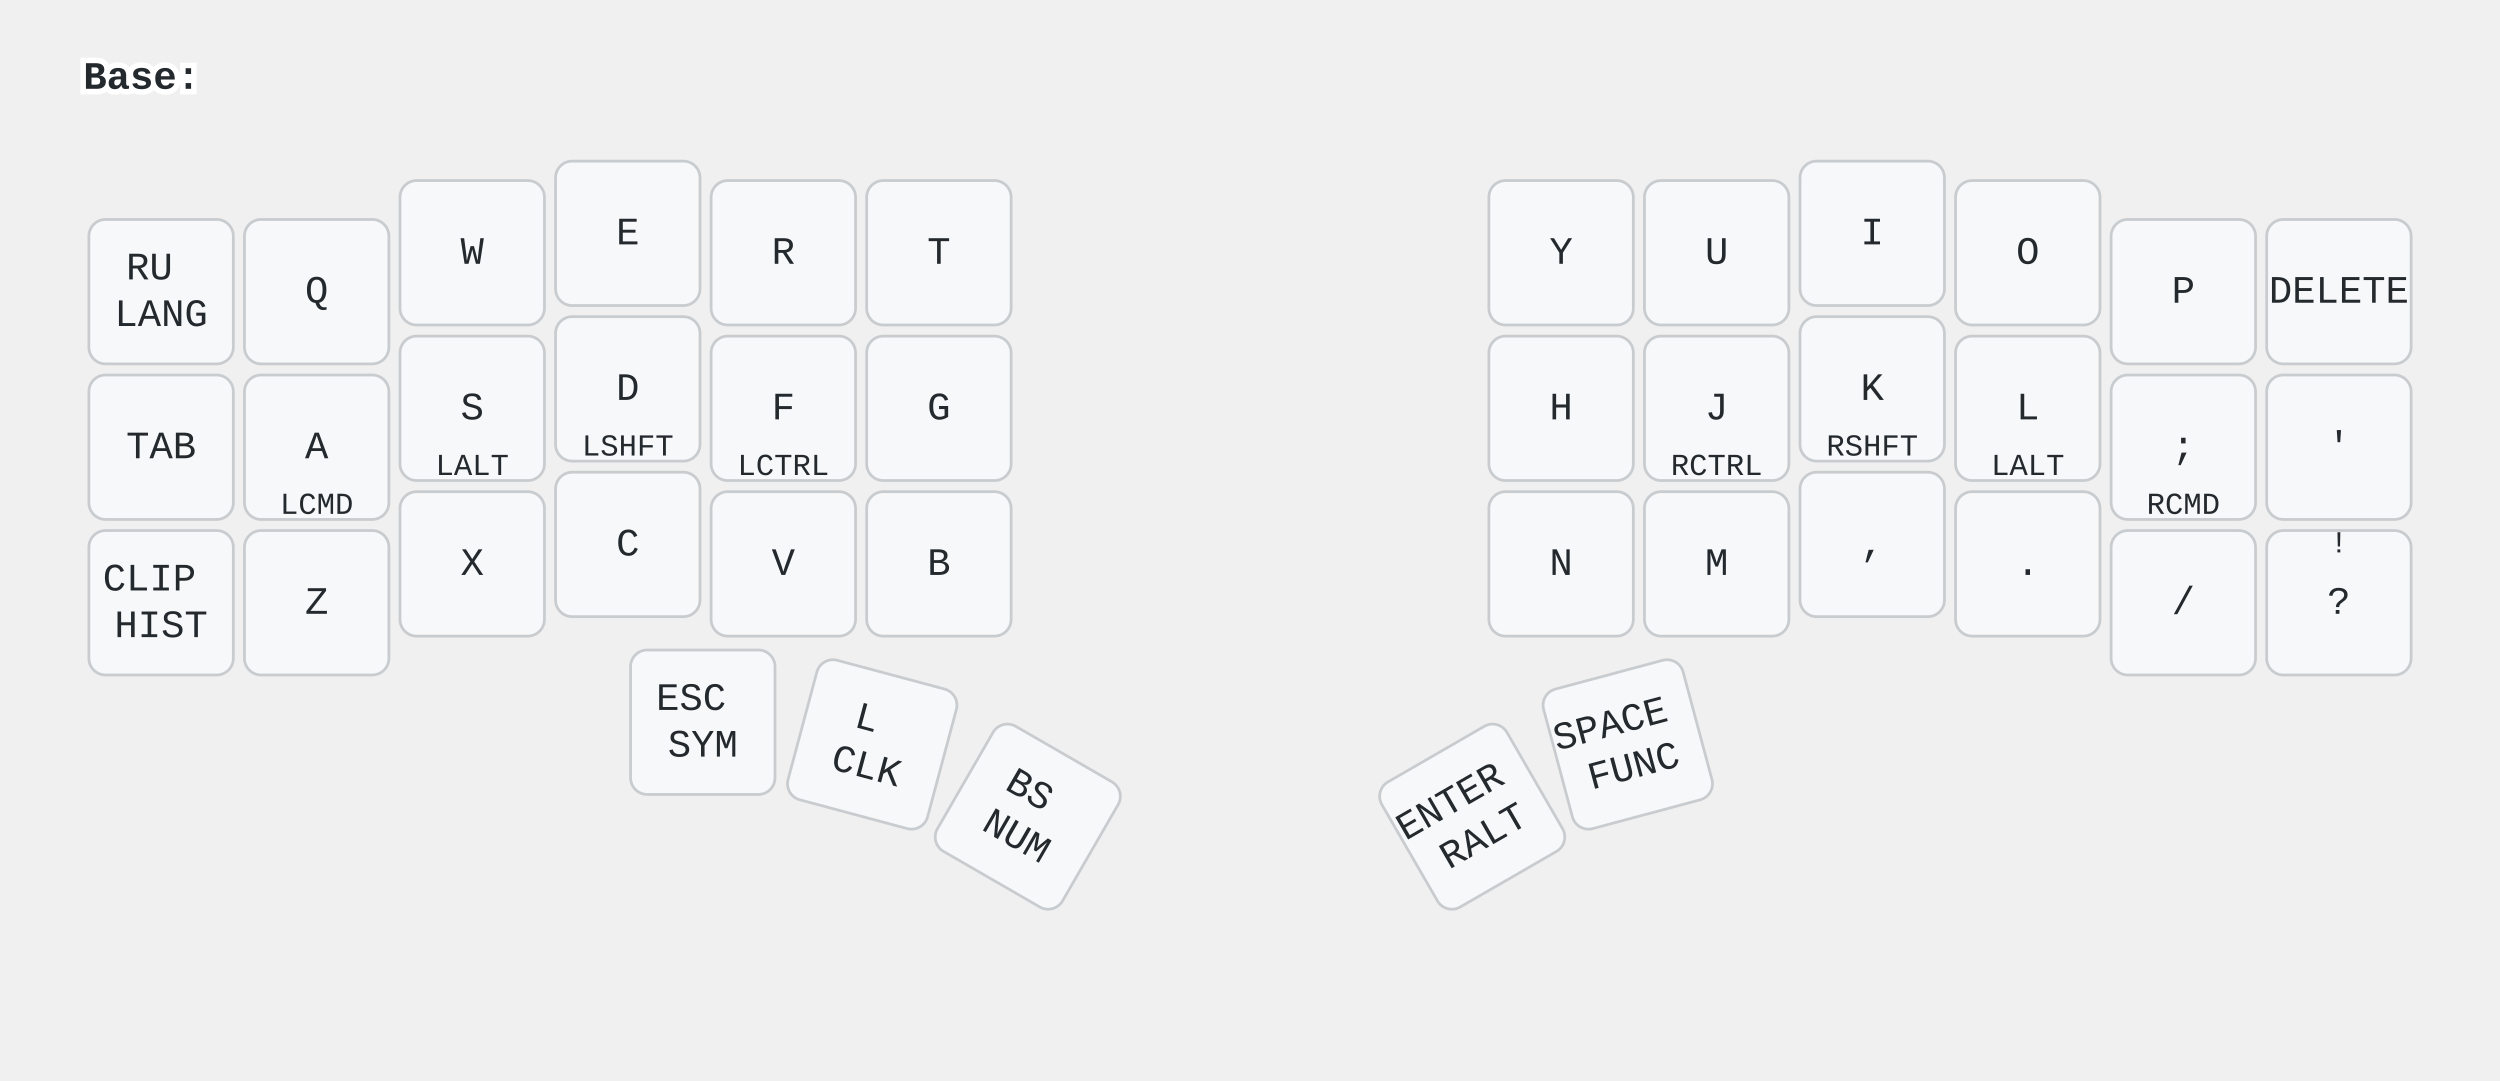
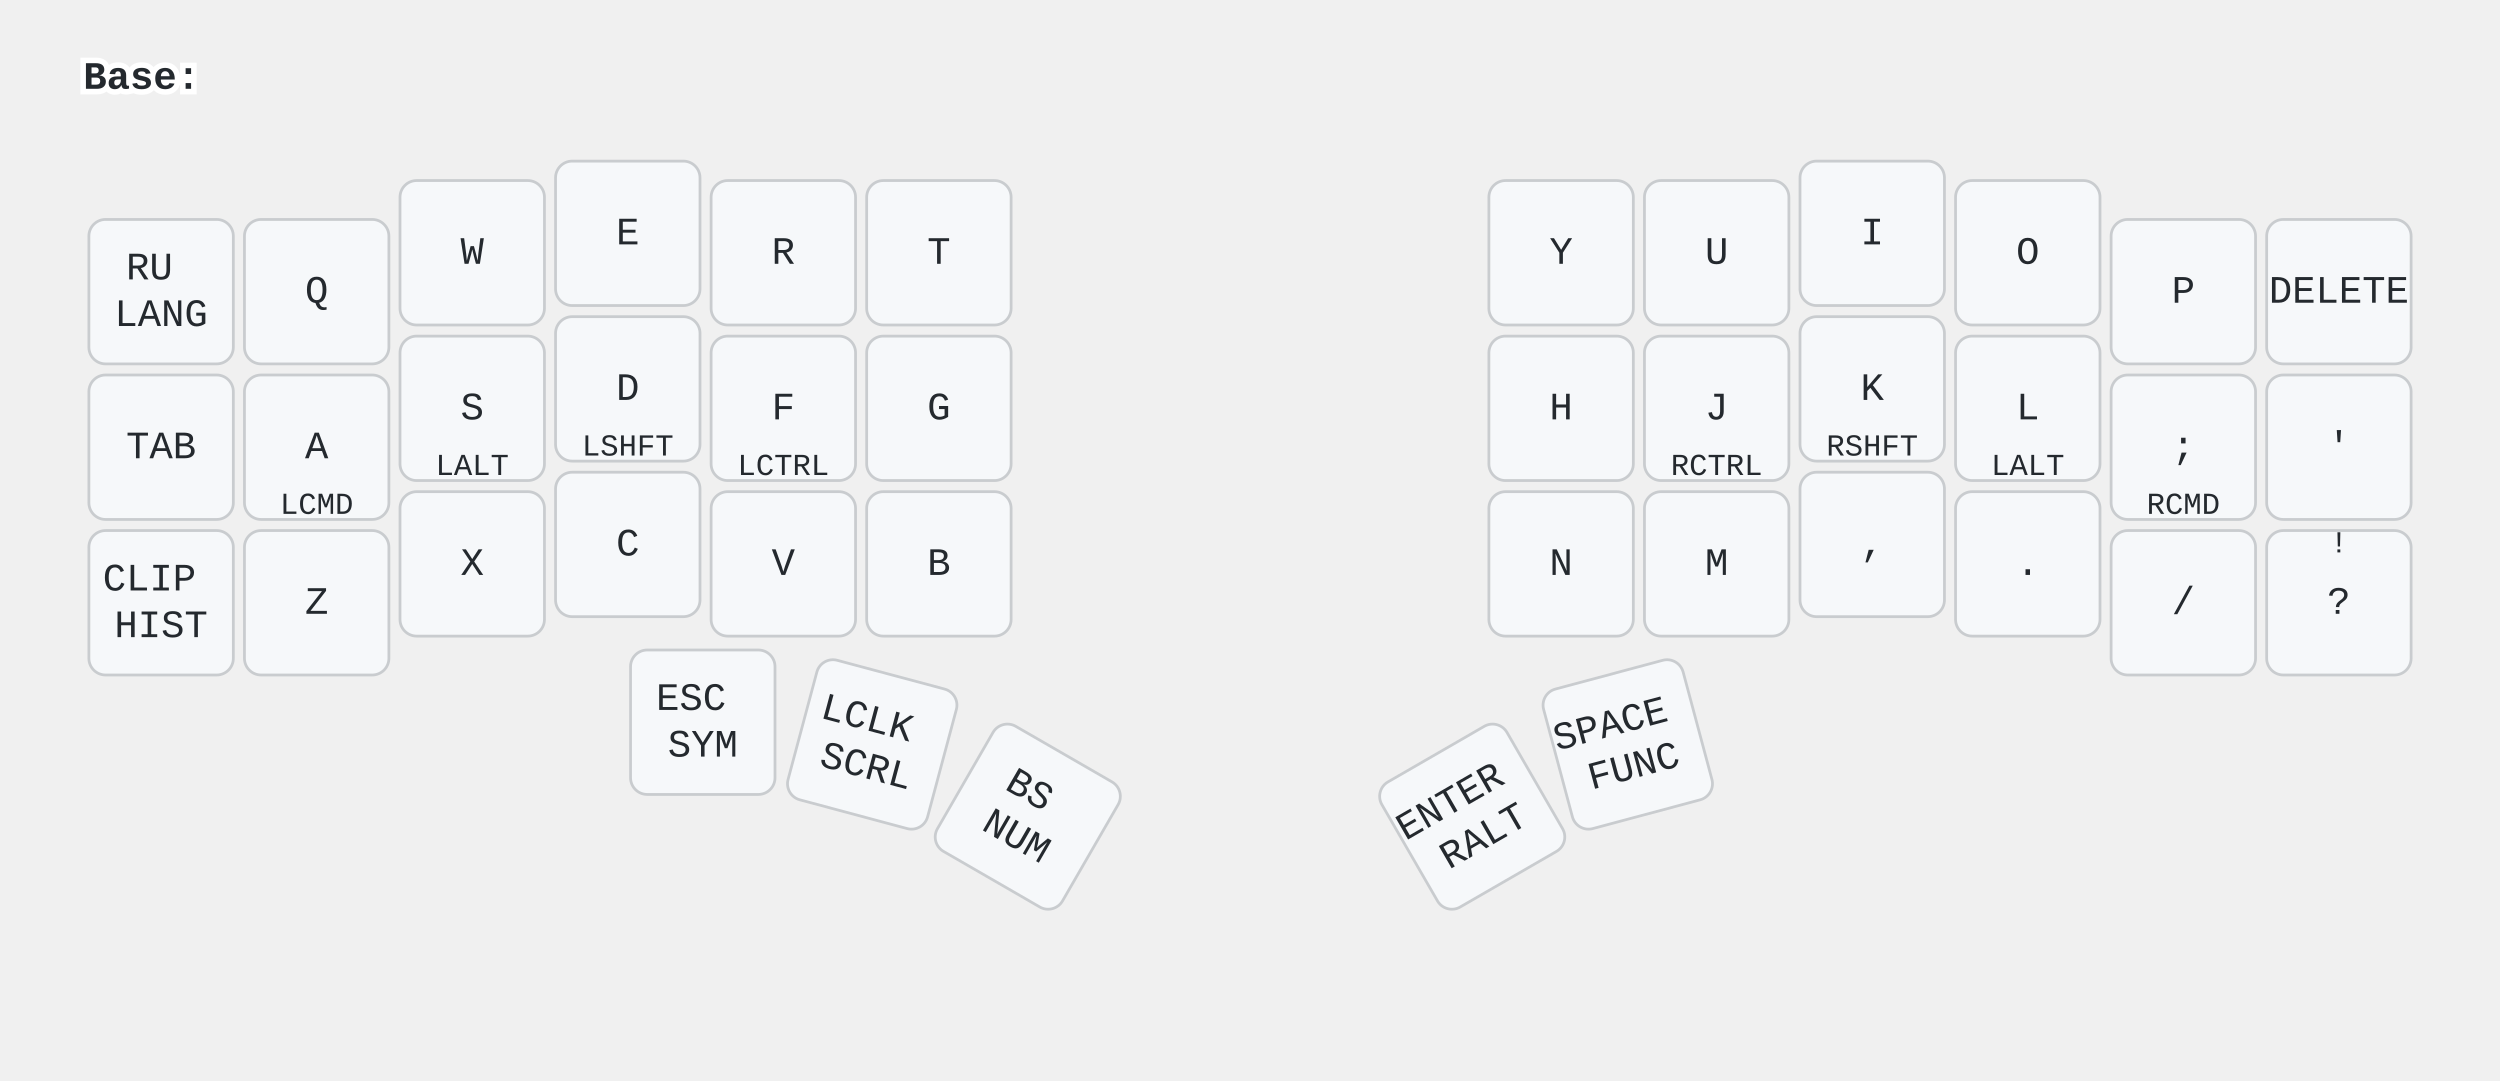
<svg xmlns="http://www.w3.org/2000/svg" width="900" height="389" viewBox="0 0 900 389" class="keymap">
  <style>/* inherit to force styles through use tags */
svg path {
    fill: inherit;
}

/* font and background color specifications */
svg.keymap {
    font-family: SFMono-Regular,Consolas,Liberation Mono,Menlo,monospace;
    font-size: 14px;
    font-kerning: normal;
    text-rendering: optimizeLegibility;
    fill: #24292e;
}

/* default key styling */
rect.key {
    fill: #f6f8fa;
}

rect.key, rect.combo {
    stroke: #c9cccf;
    stroke-width: 1;
}

/* default key side styling, only used is draw_key_sides is set */
rect.side {
    filter: brightness(90%);
}

/* color accent for combo boxes */
rect.combo, rect.combo-separate {
    fill: #cdf;
}

/* color accent for held keys */
rect.held, rect.combo.held {
    fill: #fdd;
}

/* color accent for ghost (optional) keys */
rect.ghost, rect.combo.ghost {
    stroke-dasharray: 4, 4;
    stroke-width: 2;
}

text {
    text-anchor: middle;
    dominant-baseline: middle;
}

/* styling for layer labels */
text.label {
    font-weight: bold;
    text-anchor: start;
    stroke: white;
    stroke-width: 4;
    paint-order: stroke;
}

/* styling for optional footer */
text.footer {
    text-anchor: end;
    dominant-baseline: auto;
    stroke: white;
    stroke-width: 4;
    paint-order: stroke;
}

/* styling for combo tap, and key non-tap label text */
text.combo, text.hold, text.shifted, text.left, text.right {
    font-size: 11px;
}

text.hold {
    text-anchor: middle;
    dominant-baseline: auto;
}

text.shifted {
    text-anchor: middle;
    dominant-baseline: hanging;
}

text.left {
    text-anchor: start;
}

text.right {
    text-anchor: end;
}

text.layer-activator {
    text-decoration: underline;
}

/* styling for hold/shifted label text in combo box */
text.combo.hold, text.combo.shifted, text.combo.left, text.combo.right {
    font-size: 8px;
}

/* lighter symbol for transparent keys */
text.trans {
    fill: #7b7e81;
}

/* styling for combo dendrons */
path.combo {
    stroke-width: 1;
    stroke: gray;
    fill: none;
}

/* Start Tabler Icons Cleanup */
/* cannot use height/width with glyphs */
.icon-tabler &gt; path {
    fill: inherit;
    stroke: inherit;
    stroke-width: 2;
}
/* hide tabler's default box */
.icon-tabler &gt; path[stroke="none"][fill="none"] {
    visibility: hidden;
}
/* End Tabler Icons Cleanup */

@media (prefers-color-scheme: dark) {
svg.keymap { fill: #d1d6db; }
rect.key { fill: #3f4750; }
rect.key, rect.combo { stroke: #60666c; }
rect.combo, rect.combo-separate { fill: #1f3d7a; }
rect.held, rect.combo.held { fill: #854747; }
text.label, text.footer { stroke: black; }
text.trans { fill: #7e8184; }
path.combo { stroke: #7f7f7f; }

}</style>
  <g transform="translate(30, 0)" class="layer-Base">
    <text x="0" y="28" class="label" id="Base">Base:</text>
    <g transform="translate(0, 56)">
      <g transform="translate(28, 49)" class="key keypos-0">
        <rect rx="6" ry="6" x="-26" y="-26" width="52" height="52" class="key" />
        <text x="0" y="0" class="key tap">
          <tspan x="0" dy="-0.6em">RU</tspan>
          <tspan x="0" dy="1.2em">LANG</tspan>
        </text>
      </g>
      <g transform="translate(84, 49)" class="key keypos-1">
        <rect rx="6" ry="6" x="-26" y="-26" width="52" height="52" class="key" />
        <text x="0" y="0" class="key tap">Q</text>
      </g>
      <g transform="translate(140, 35)" class="key keypos-2">
        <rect rx="6" ry="6" x="-26" y="-26" width="52" height="52" class="key" />
        <text x="0" y="0" class="key tap">W</text>
      </g>
      <g transform="translate(196, 28)" class="key keypos-3">
        <rect rx="6" ry="6" x="-26" y="-26" width="52" height="52" class="key" />
        <text x="0" y="0" class="key tap">E</text>
      </g>
      <g transform="translate(252, 35)" class="key keypos-4">
        <rect rx="6" ry="6" x="-26" y="-26" width="52" height="52" class="key" />
        <text x="0" y="0" class="key tap">R</text>
      </g>
      <g transform="translate(308, 35)" class="key keypos-5">
        <rect rx="6" ry="6" x="-26" y="-26" width="52" height="52" class="key" />
        <text x="0" y="0" class="key tap">T</text>
      </g>
      <g transform="translate(532, 35)" class="key keypos-6">
        <rect rx="6" ry="6" x="-26" y="-26" width="52" height="52" class="key" />
        <text x="0" y="0" class="key tap">Y</text>
      </g>
      <g transform="translate(588, 35)" class="key keypos-7">
        <rect rx="6" ry="6" x="-26" y="-26" width="52" height="52" class="key" />
        <text x="0" y="0" class="key tap">U</text>
      </g>
      <g transform="translate(644, 28)" class="key keypos-8">
        <rect rx="6" ry="6" x="-26" y="-26" width="52" height="52" class="key" />
        <text x="0" y="0" class="key tap">I</text>
      </g>
      <g transform="translate(700, 35)" class="key keypos-9">
        <rect rx="6" ry="6" x="-26" y="-26" width="52" height="52" class="key" />
        <text x="0" y="0" class="key tap">O</text>
      </g>
      <g transform="translate(756, 49)" class="key keypos-10">
        <rect rx="6" ry="6" x="-26" y="-26" width="52" height="52" class="key" />
        <text x="0" y="0" class="key tap">P</text>
      </g>
      <g transform="translate(812, 49)" class="key keypos-11">
        <rect rx="6" ry="6" x="-26" y="-26" width="52" height="52" class="key" />
        <text x="0" y="0" class="key tap">DELETE</text>
      </g>
      <g transform="translate(28, 105)" class="key keypos-12">
        <rect rx="6" ry="6" x="-26" y="-26" width="52" height="52" class="key" />
        <text x="0" y="0" class="key tap">TAB</text>
      </g>
      <g transform="translate(84, 105)" class="key keypos-13">
        <rect rx="6" ry="6" x="-26" y="-26" width="52" height="52" class="key" />
        <text x="0" y="0" class="key tap">A</text>
        <text x="0" y="24" class="key hold">LCMD</text>
      </g>
      <g transform="translate(140, 91)" class="key keypos-14">
        <rect rx="6" ry="6" x="-26" y="-26" width="52" height="52" class="key" />
        <text x="0" y="0" class="key tap">S</text>
        <text x="0" y="24" class="key hold">LALT</text>
      </g>
      <g transform="translate(196, 84)" class="key keypos-15">
        <rect rx="6" ry="6" x="-26" y="-26" width="52" height="52" class="key" />
        <text x="0" y="0" class="key tap">D</text>
        <text x="0" y="24" class="key hold">LSHFT</text>
      </g>
      <g transform="translate(252, 91)" class="key keypos-16">
        <rect rx="6" ry="6" x="-26" y="-26" width="52" height="52" class="key" />
        <text x="0" y="0" class="key tap">F</text>
        <text x="0" y="24" class="key hold">LCTRL</text>
      </g>
      <g transform="translate(308, 91)" class="key keypos-17">
        <rect rx="6" ry="6" x="-26" y="-26" width="52" height="52" class="key" />
        <text x="0" y="0" class="key tap">G</text>
      </g>
      <g transform="translate(532, 91)" class="key keypos-18">
        <rect rx="6" ry="6" x="-26" y="-26" width="52" height="52" class="key" />
        <text x="0" y="0" class="key tap">H</text>
      </g>
      <g transform="translate(588, 91)" class="key keypos-19">
        <rect rx="6" ry="6" x="-26" y="-26" width="52" height="52" class="key" />
        <text x="0" y="0" class="key tap">J</text>
        <text x="0" y="24" class="key hold">RCTRL</text>
      </g>
      <g transform="translate(644, 84)" class="key keypos-20">
        <rect rx="6" ry="6" x="-26" y="-26" width="52" height="52" class="key" />
        <text x="0" y="0" class="key tap">K</text>
        <text x="0" y="24" class="key hold">RSHFT</text>
      </g>
      <g transform="translate(700, 91)" class="key keypos-21">
        <rect rx="6" ry="6" x="-26" y="-26" width="52" height="52" class="key" />
        <text x="0" y="0" class="key tap">L</text>
        <text x="0" y="24" class="key hold">LALT</text>
      </g>
      <g transform="translate(756, 105)" class="key keypos-22">
        <rect rx="6" ry="6" x="-26" y="-26" width="52" height="52" class="key" />
        <text x="0" y="0" class="key tap">;</text>
        <text x="0" y="24" class="key hold">RCMD</text>
      </g>
      <g transform="translate(812, 105)" class="key keypos-23">
        <rect rx="6" ry="6" x="-26" y="-26" width="52" height="52" class="key" />
        <text x="0" y="0" class="key tap">'</text>
      </g>
      <g transform="translate(28, 161)" class="key keypos-24">
        <rect rx="6" ry="6" x="-26" y="-26" width="52" height="52" class="key" />
        <text x="0" y="0" class="key tap">
          <tspan x="0" dy="-0.6em">CLIP</tspan>
          <tspan x="0" dy="1.2em">HIST</tspan>
        </text>
      </g>
      <g transform="translate(84, 161)" class="key keypos-25">
        <rect rx="6" ry="6" x="-26" y="-26" width="52" height="52" class="key" />
        <text x="0" y="0" class="key tap">Z</text>
      </g>
      <g transform="translate(140, 147)" class="key keypos-26">
        <rect rx="6" ry="6" x="-26" y="-26" width="52" height="52" class="key" />
        <text x="0" y="0" class="key tap">X</text>
      </g>
      <g transform="translate(196, 140)" class="key keypos-27">
        <rect rx="6" ry="6" x="-26" y="-26" width="52" height="52" class="key" />
        <text x="0" y="0" class="key tap">C</text>
      </g>
      <g transform="translate(252, 147)" class="key keypos-28">
        <rect rx="6" ry="6" x="-26" y="-26" width="52" height="52" class="key" />
        <text x="0" y="0" class="key tap">V</text>
      </g>
      <g transform="translate(308, 147)" class="key keypos-29">
        <rect rx="6" ry="6" x="-26" y="-26" width="52" height="52" class="key" />
        <text x="0" y="0" class="key tap">B</text>
      </g>
      <g transform="translate(532, 147)" class="key keypos-30">
        <rect rx="6" ry="6" x="-26" y="-26" width="52" height="52" class="key" />
        <text x="0" y="0" class="key tap">N</text>
      </g>
      <g transform="translate(588, 147)" class="key keypos-31">
        <rect rx="6" ry="6" x="-26" y="-26" width="52" height="52" class="key" />
        <text x="0" y="0" class="key tap">M</text>
      </g>
      <g transform="translate(644, 140)" class="key keypos-32">
        <rect rx="6" ry="6" x="-26" y="-26" width="52" height="52" class="key" />
        <text x="0" y="0" class="key tap">,</text>
      </g>
      <g transform="translate(700, 147)" class="key keypos-33">
        <rect rx="6" ry="6" x="-26" y="-26" width="52" height="52" class="key" />
        <text x="0" y="0" class="key tap">.</text>
      </g>
      <g transform="translate(756, 161)" class="key keypos-34">
        <rect rx="6" ry="6" x="-26" y="-26" width="52" height="52" class="key" />
        <text x="0" y="0" class="key tap">/</text>
      </g>
      <g transform="translate(812, 161)" class="key keypos-35">
        <rect rx="6" ry="6" x="-26" y="-26" width="52" height="52" class="key" />
        <text x="0" y="0" class="key tap">?</text>
        <text x="0" y="-24" class="key shifted">!</text>
      </g>
      <g transform="translate(223, 204)" class="key keypos-36">
        <rect rx="6" ry="6" x="-26" y="-26" width="52" height="52" class="key" />
        <text x="0" y="0" class="key tap">
          <tspan x="0" dy="-0.6em">ESC</tspan>
          <tspan x="0" dy="1.2em">SYM</tspan>
        </text>
      </g>
      <g transform="translate(284, 212) rotate(15.0)" class="key keypos-37">
        <rect rx="6" ry="6" x="-26" y="-26" width="52" height="52" class="key" />
        <text x="0" y="0" class="key tap">
-           <tspan x="0" dy="-0.6em">L</tspan>
-           <tspan x="0" dy="1.2em">CLK</tspan>
+           <tspan x="0" dy="-0.6em">LCLK</tspan>
+           <tspan x="0" dy="1.2em">SCRL</tspan>
        </text>
      </g>
      <g transform="translate(340, 238) rotate(30.0)" class="key keypos-38">
        <rect rx="6" ry="6" x="-26" y="-26" width="52" height="52" class="key" />
        <text x="0" y="0" class="key tap">
          <tspan x="0" dy="-0.6em">BS</tspan>
          <tspan x="0" dy="1.2em">NUM</tspan>
        </text>
      </g>
      <g transform="translate(500, 238) rotate(-30.0)" class="key keypos-39">
        <rect rx="6" ry="6" x="-26" y="-26" width="52" height="52" class="key" />
        <text x="0" y="0" class="key tap">
          <tspan x="0" dy="-0.6em">ENTER</tspan>
          <tspan x="0" dy="1.2em">RALT</tspan>
        </text>
      </g>
      <g transform="translate(556, 212) rotate(-15.0)" class="key keypos-40">
        <rect rx="6" ry="6" x="-26" y="-26" width="52" height="52" class="key" />
        <text x="0" y="0" class="key tap">
          <tspan x="0" dy="-0.6em">SPACE</tspan>
          <tspan x="0" dy="1.2em">FUNC</tspan>
        </text>
      </g>
    </g>
  </g>
</svg>
